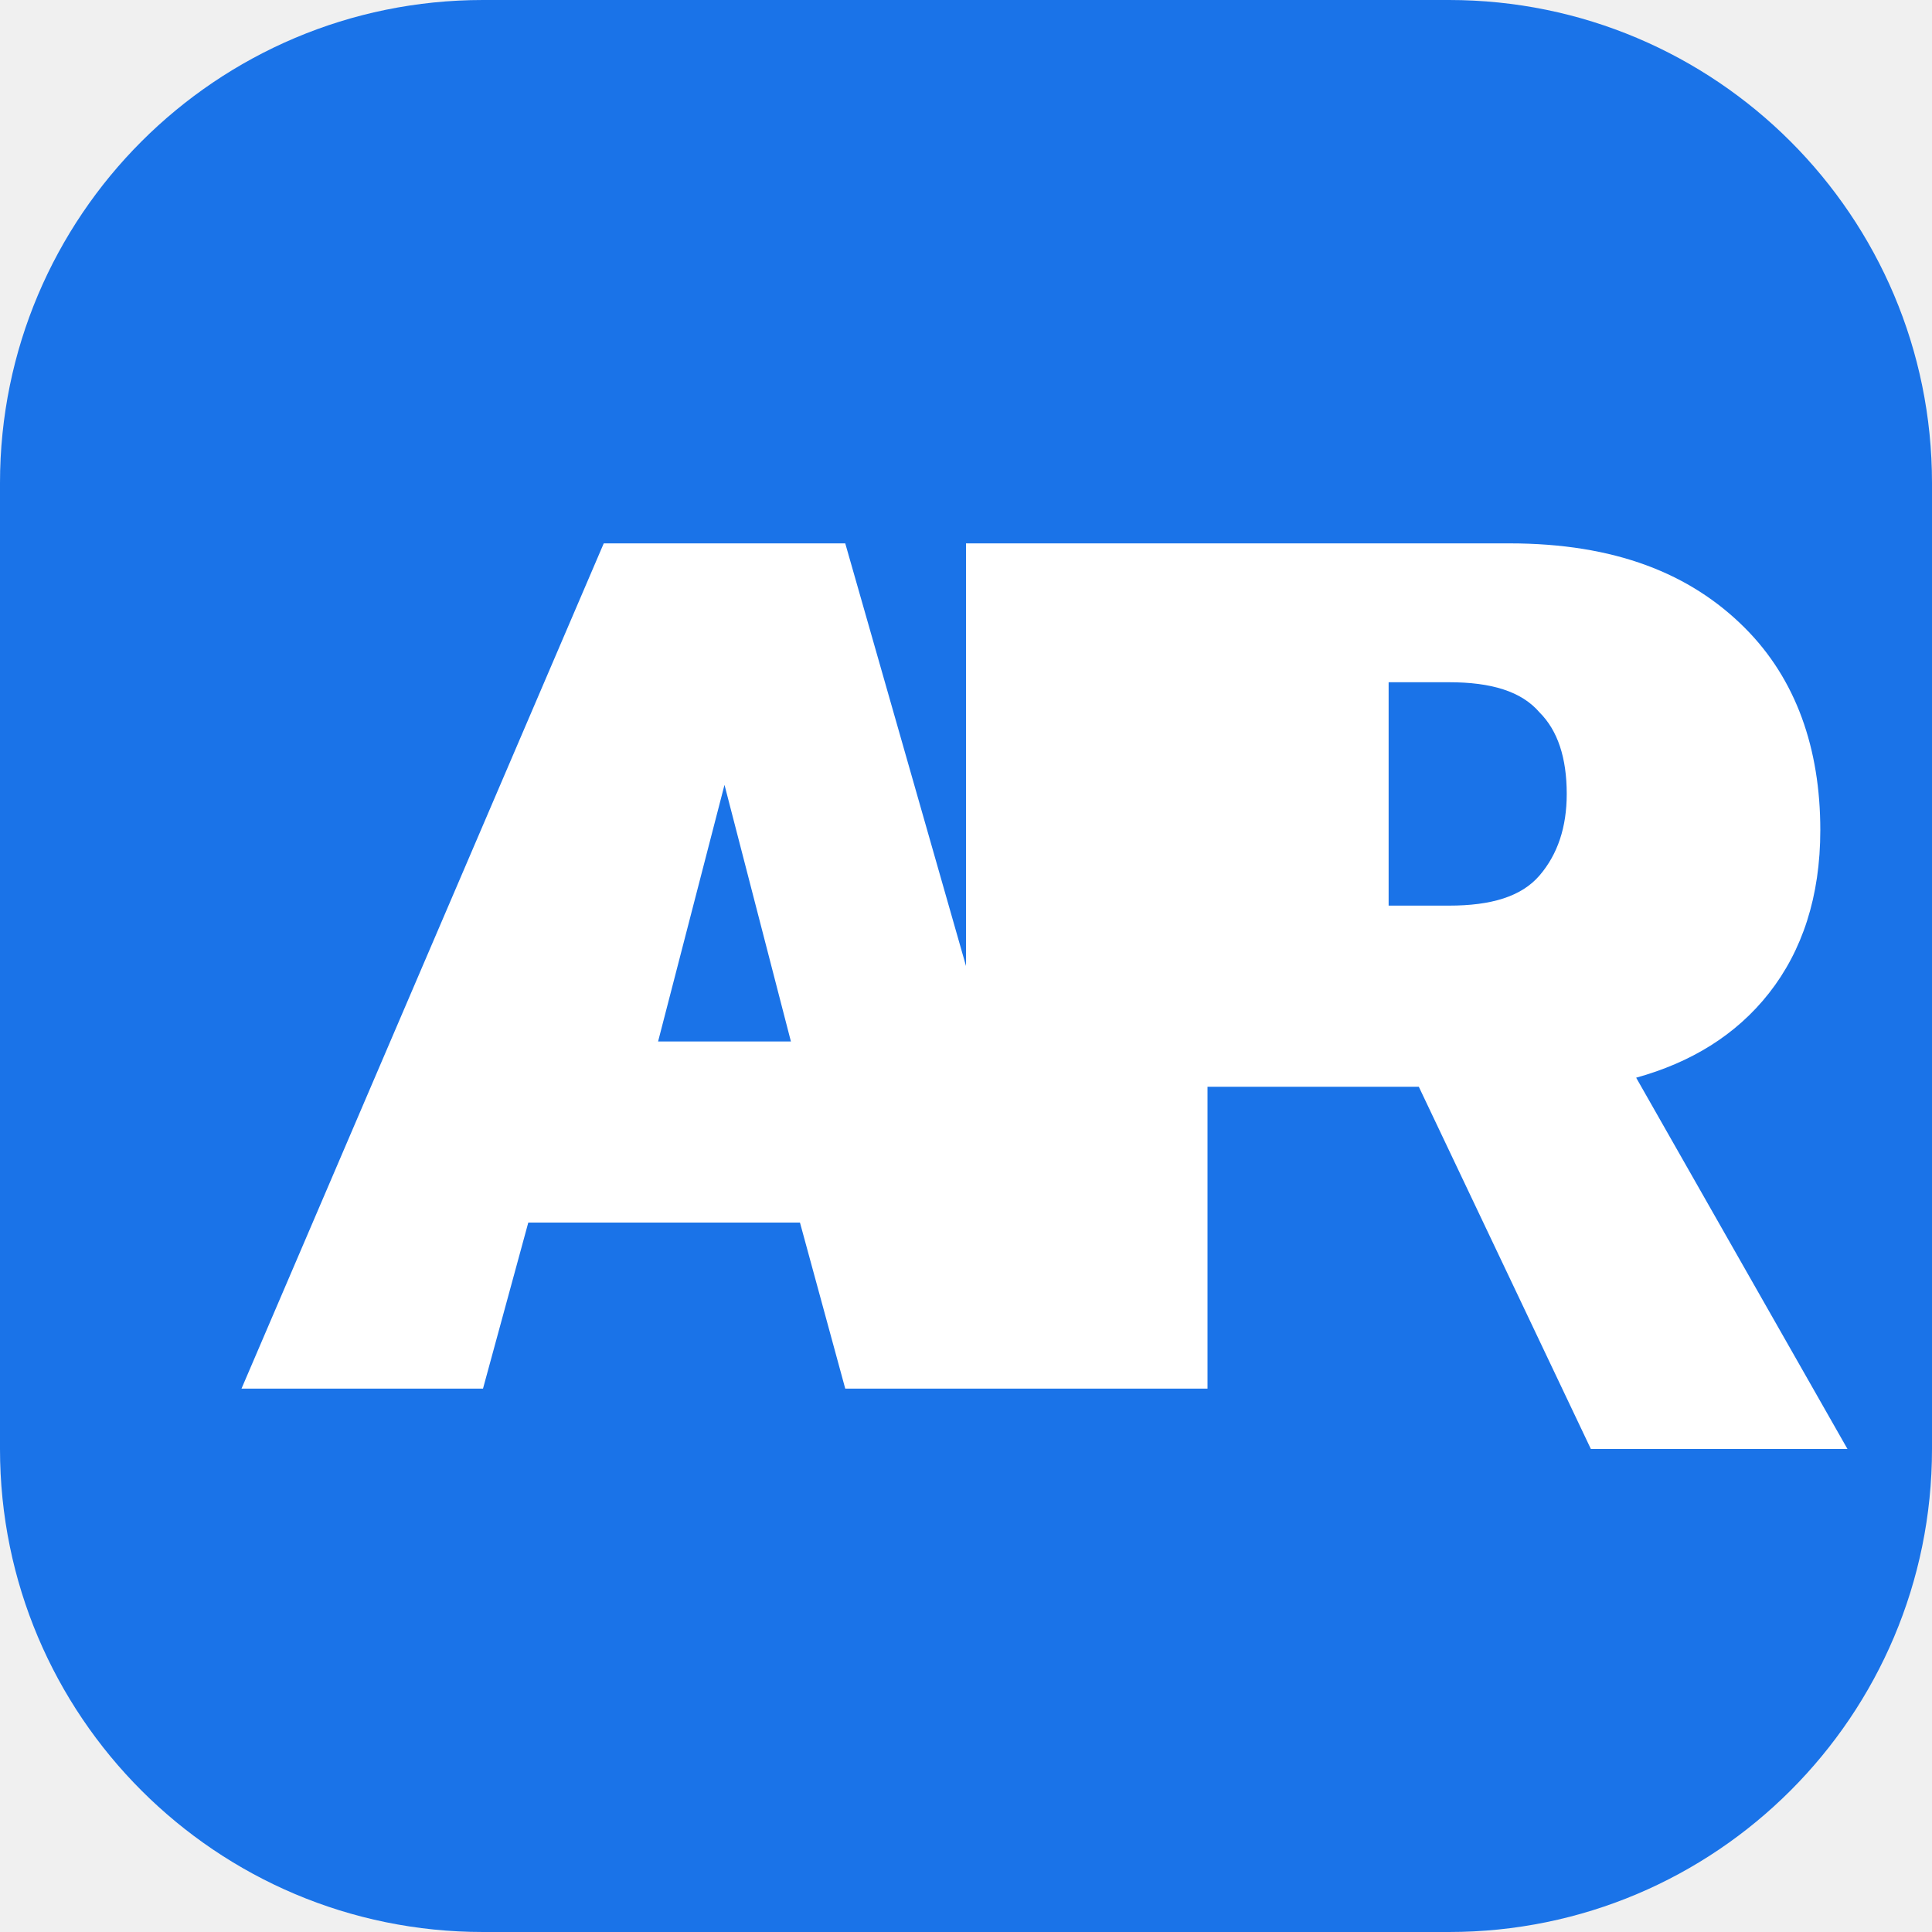
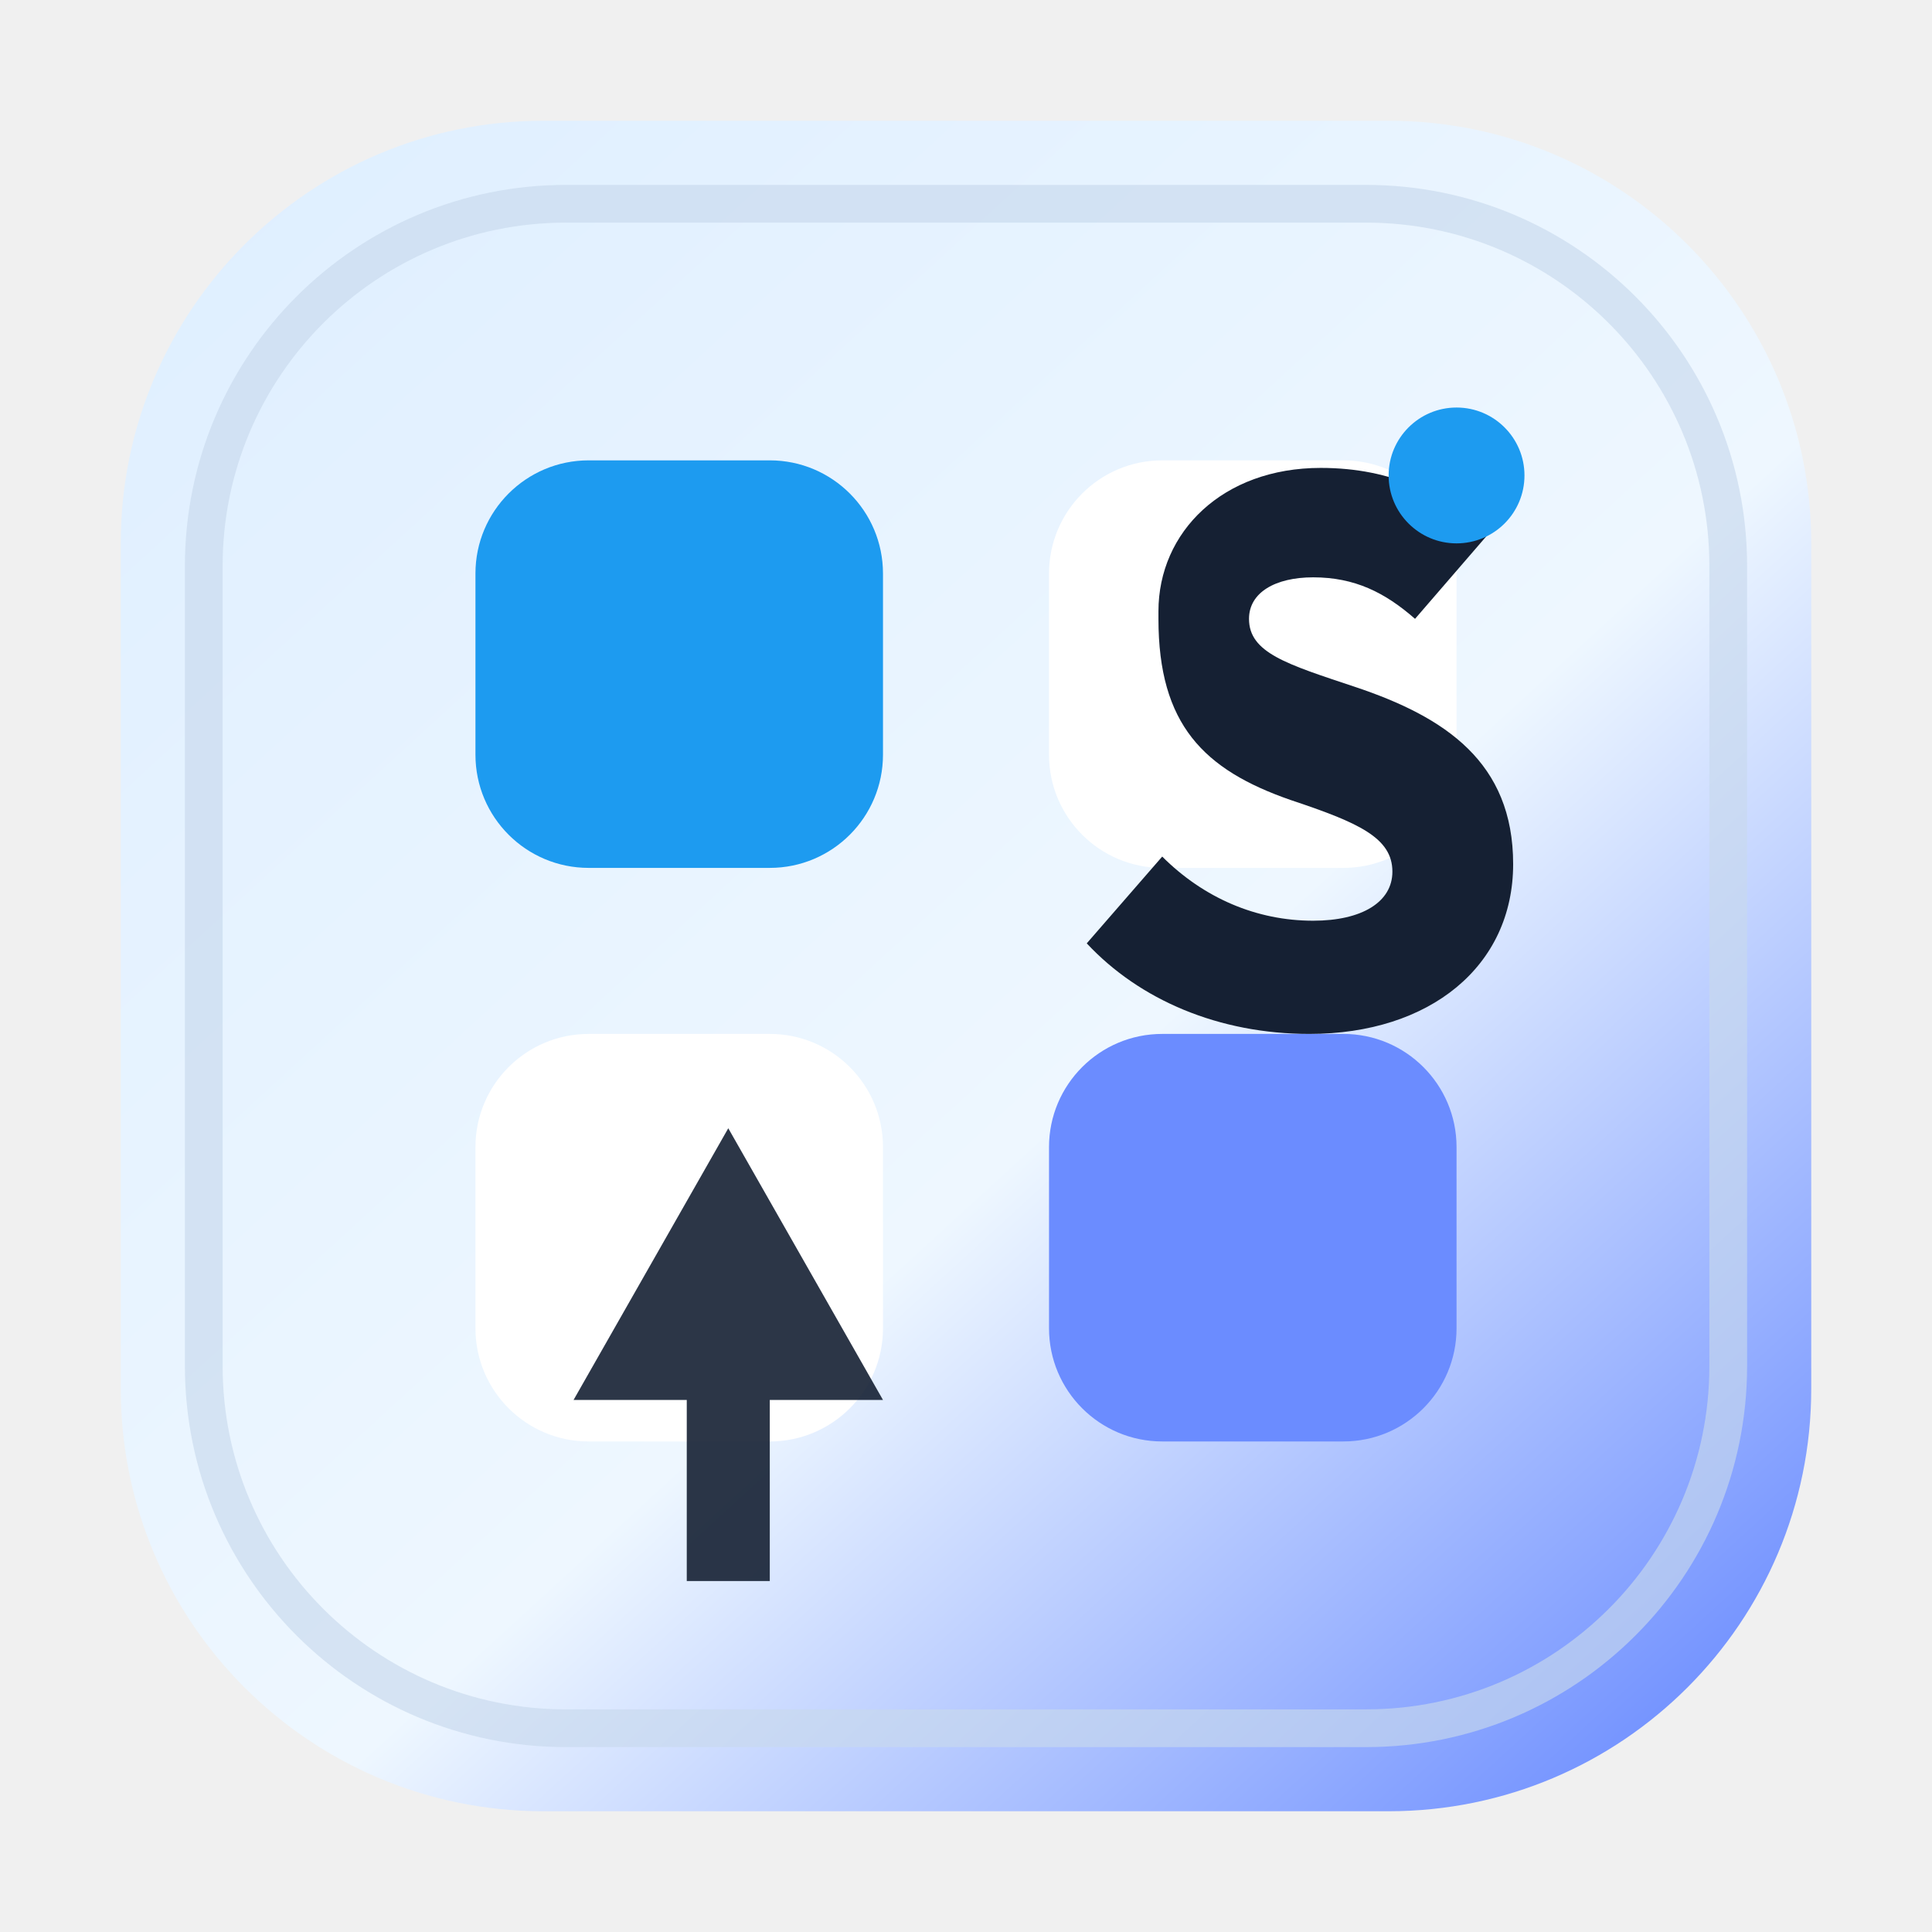
- <svg xmlns="http://www.w3.org/2000/svg" viewBox="0 0 64 64" fill="none">
-   <rect width="64" height="64" rx="16" fill="#1a73e8" />
-   <path d="M20 18h8l8 28h-8l-1.5-5.5h-9L16 46h-8l12-28zm6.2 16.5L24 26l-2.2 8.5h4.4zM40 18h10c3.5 0 6 1 7.8 2.8 1.7 1.7 2.5 4 2.5 6.7 0 2.2-.6 4-1.7 5.4-1.1 1.4-2.6 2.3-4.4 2.8l7 12.3h-8.5L47 36h-7v10h-8V18zm8 12c1.4 0 2.4-.3 3-1 .6-.7.9-1.6.9-2.7 0-1.2-.3-2.1-.9-2.7-.6-.7-1.6-1-3-1h-2v7.4h2z" fill="white" />
+ <svg xmlns="http://www.w3.org/2000/svg" viewBox="0 0 512 512">
+   <defs>
+     <linearGradient id="bg" x1="60" y1="42" x2="452" y2="470" gradientUnits="userSpaceOnUse">
+       <stop offset="0" stop-color="#dfefff" />
+       <stop offset="0.58" stop-color="#eef7ff" />
+       <stop offset="1" stop-color="#6b8cff" />
+     </linearGradient>
+     <linearGradient id="a" x1="126" y1="122" x2="386" y2="382">
+       <stop offset="0" stop-color="#1d9bf0" />
+       <stop offset="1" stop-color="#6b8cff" />
+     </linearGradient>
+     <linearGradient id="b" x1="278" y1="122" x2="386" y2="382">
+       <stop offset="0" stop-color="#6b8cff" />
+       <stop offset="1" stop-color="#00bcd4" />
+     </linearGradient>
+   </defs>
+   <rect x="32" y="32" width="448" height="448" rx="112" fill="url(#bg)" />
+   <rect x="54" y="54" width="404" height="404" rx="96" fill="none" stroke="#c8d9ec" stroke-width="10" opacity="0.65" />
+   <rect x="126" y="122" width="108" height="108" rx="30" fill="url(#a)" />
+   <rect x="278" y="122" width="108" height="108" rx="30" fill="#ffffff" />
+   <rect x="126" y="274" width="108" height="108" rx="30" fill="#ffffff" />
+   <rect x="278" y="274" width="108" height="108" rx="30" fill="url(#b)" />
+   <path d="M307 162c0-21 17-38 43-38 19 0 33 7 44 18l-19 22c-8-7-16-11-27-11-10 0-17 4-17 11 0 9 10 12 28 18 24 8 42 20 42 47 0 27-22 45-54 45-24 0-45-9-59-24l20-23c11 11 25 17 40 17 13 0 21-5 21-13 0-9-9-13-27-19-23-8-35-20-35-48Z" fill="#152033" />
+   <path d="M182 371h-30l41-72 41 72h-30v48h-22v-48Z" fill="#152033" opacity="0.9" />
+   <circle cx="386" cy="126" r="18" fill="#1d9bf0" />
</svg>
